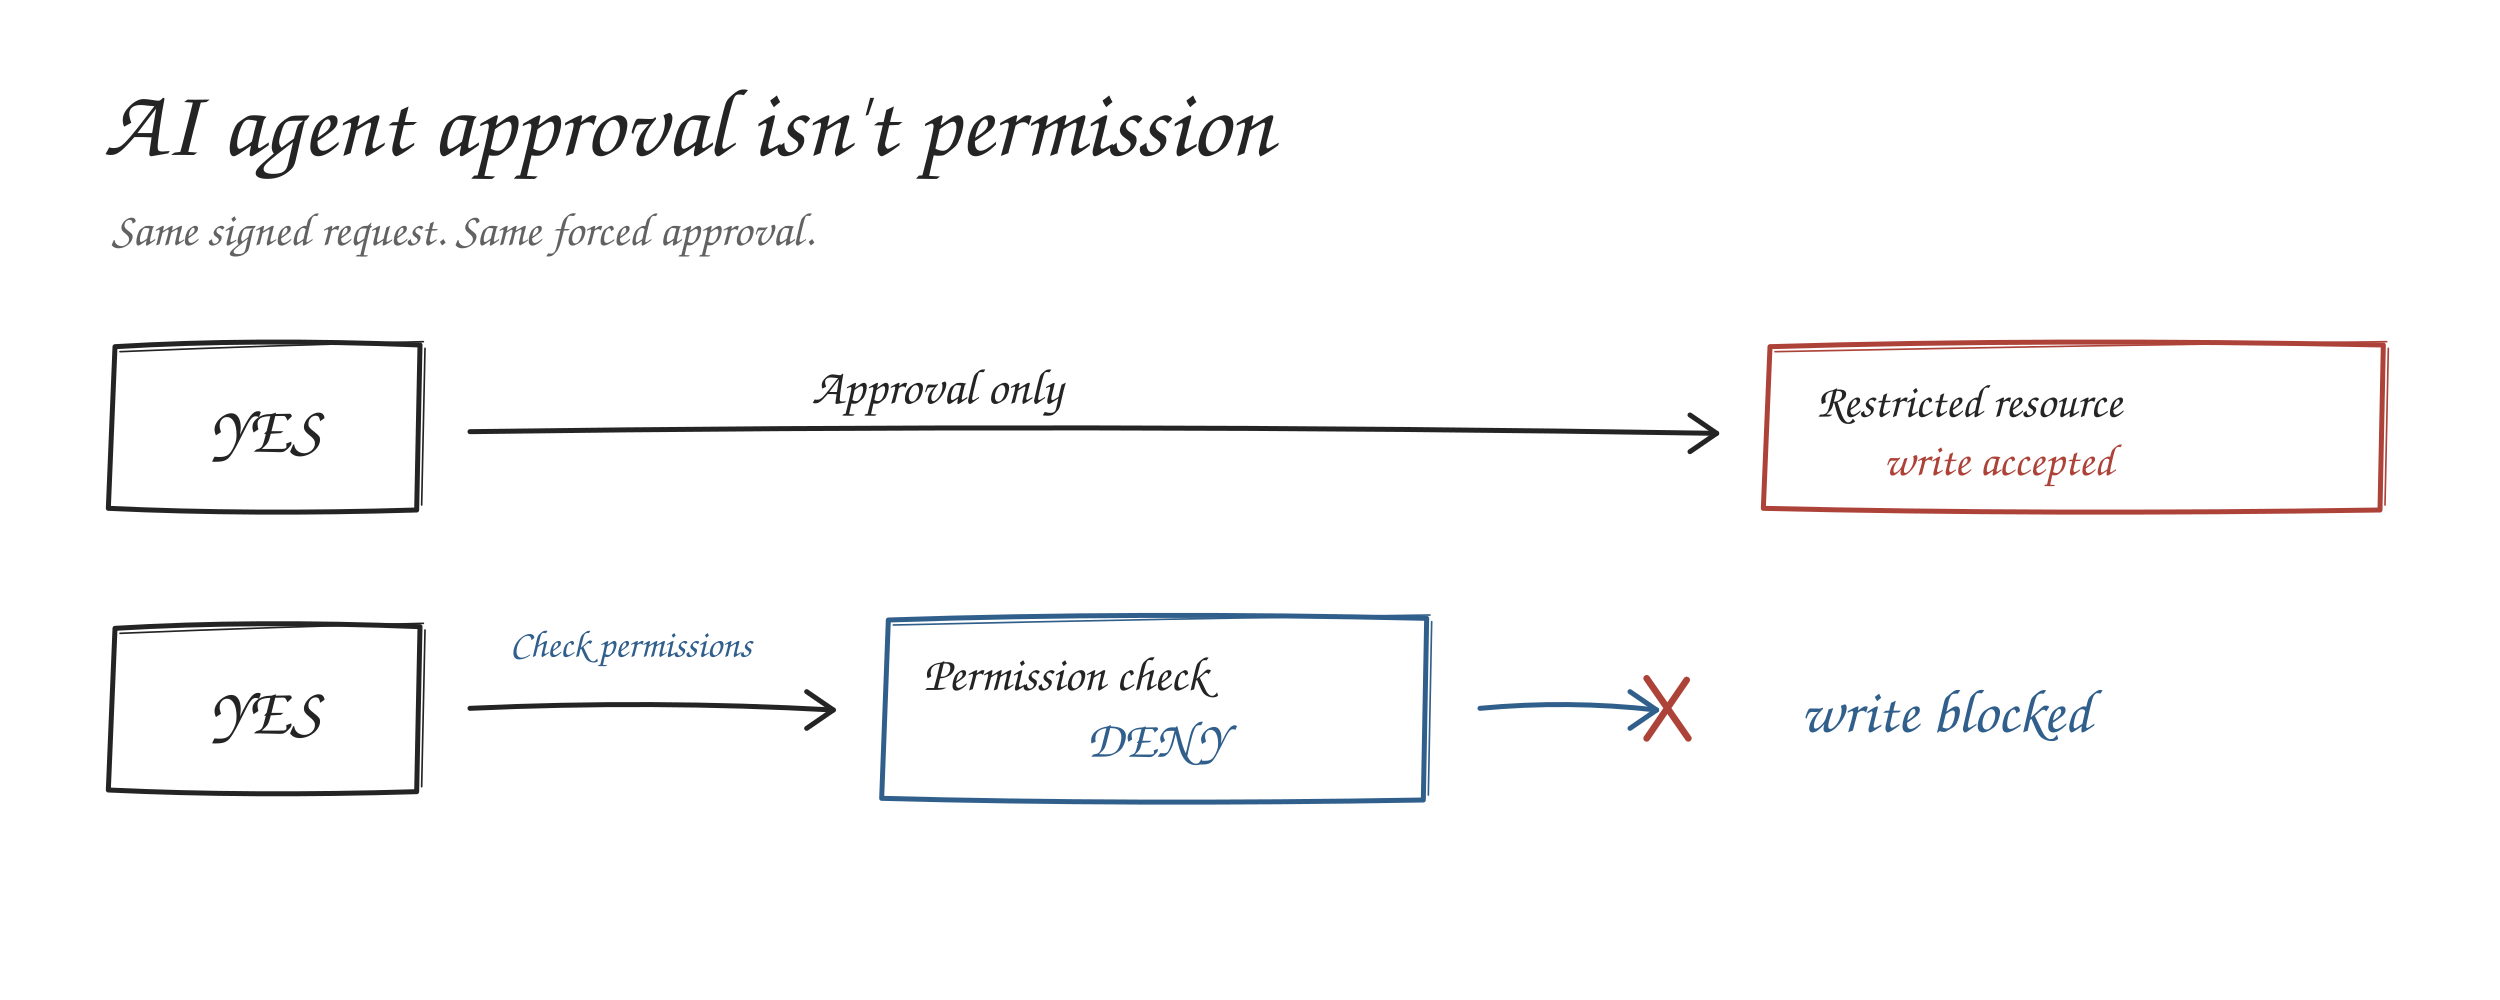
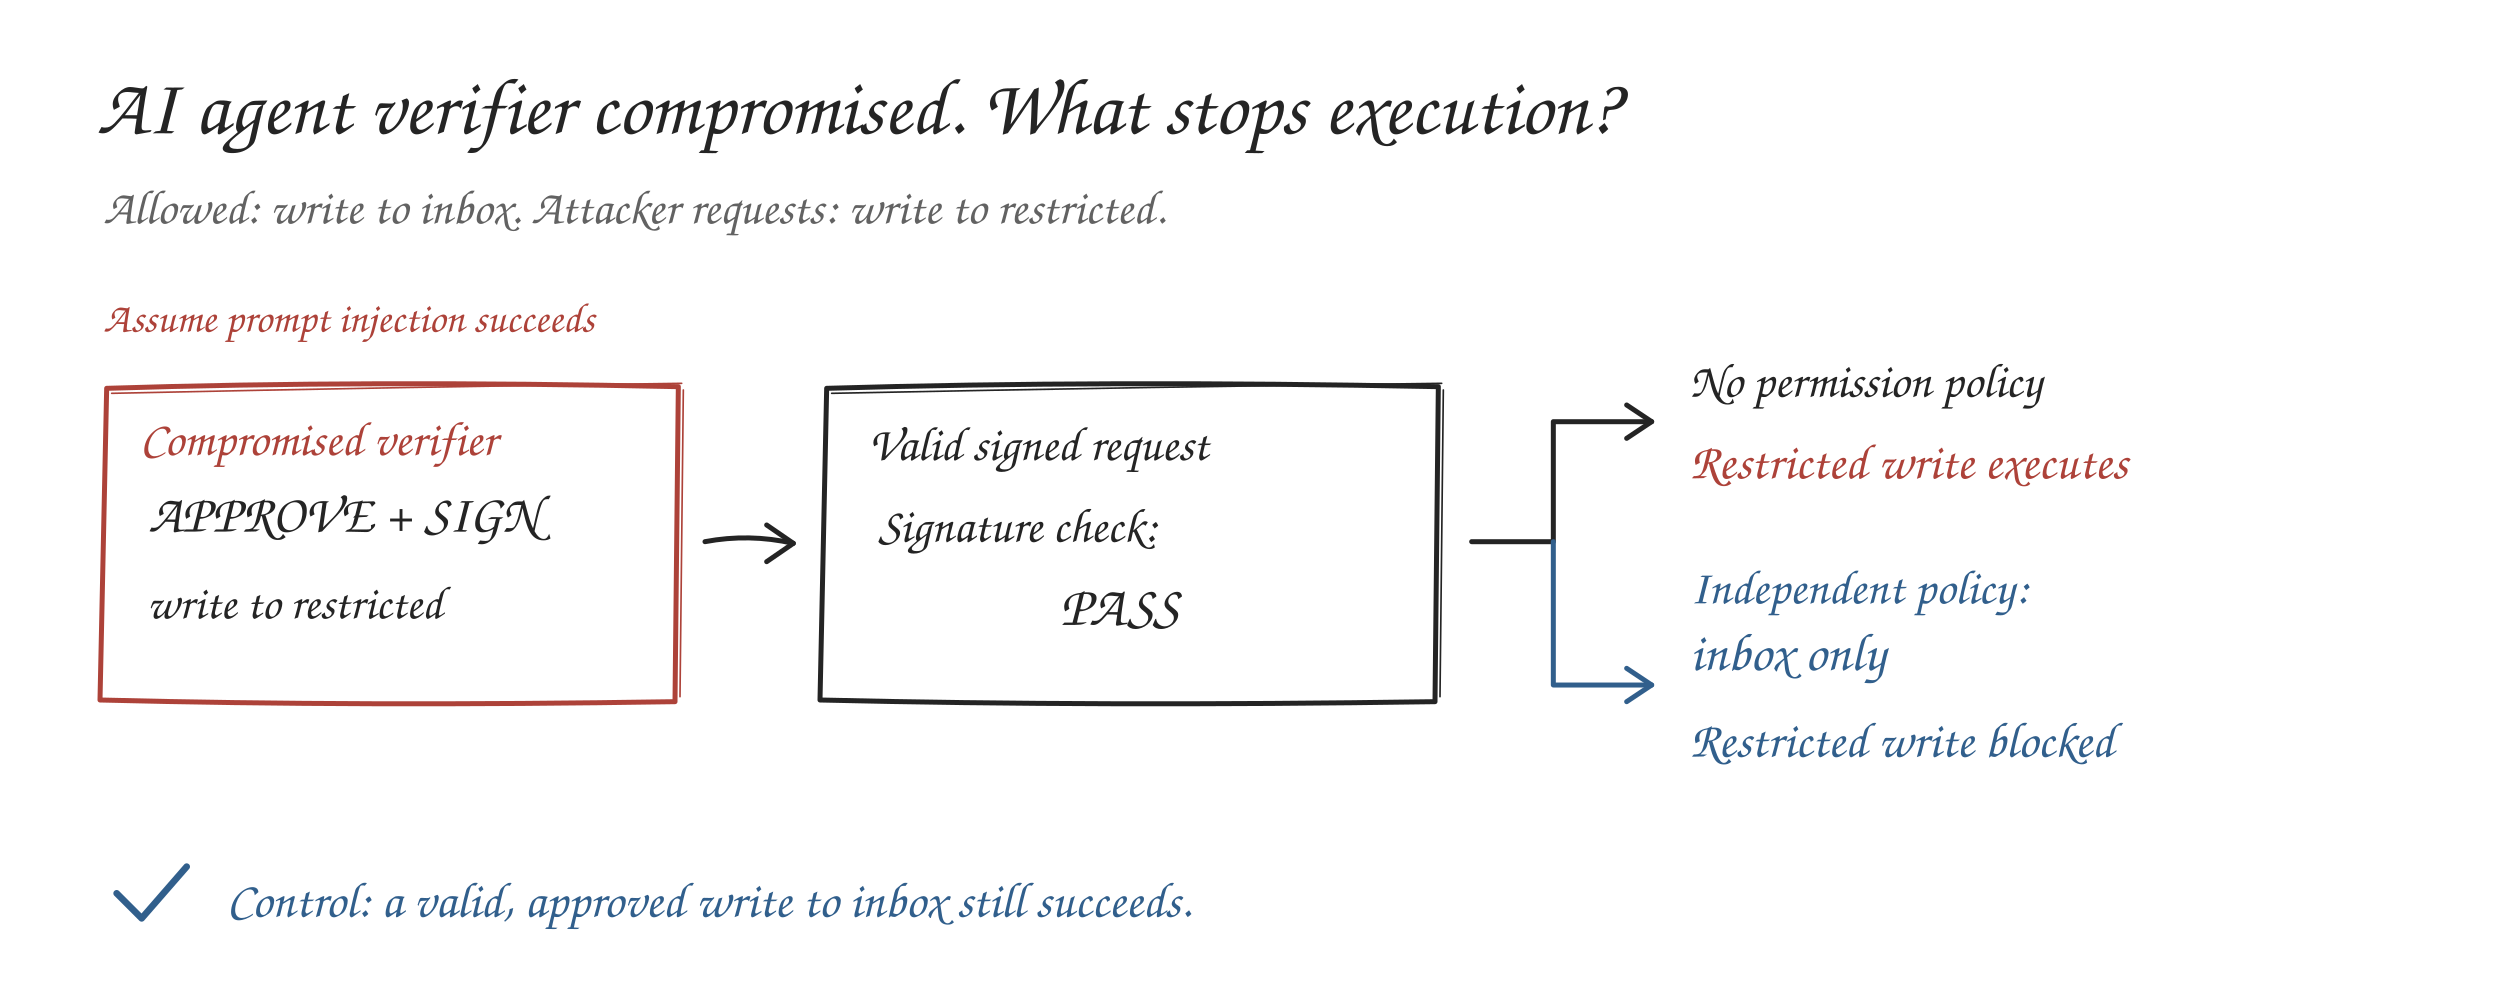
- <svg xmlns="http://www.w3.org/2000/svg" width="1500" height="600" viewBox="0 0 1500 600" role="img" aria-label="AI agent execution: the same signed request and forced approval permit an unauthorized write in the control; an independent permission check blocks execution.">
+ <svg xmlns="http://www.w3.org/2000/svg" width="1500" height="600" viewBox="0 0 1500 600" role="img" aria-label="Assume an AI agent's verifier is compromised: signed approval for restricted passes signature verification, but an independent inbox-only policy blocks execution.">
  <rect width="1500" height="600" fill="white" />
  <style>text{font-family:Chalkboard,"Comic Sans MS",cursive}.small{font-family:Arial,Helvetica,sans-serif}</style>
-   <text x="62" y="93" font-size="58" fill="#242424" class="pen">AI agent approval isn't permission</text>
-   <text x="67" y="147" font-size="28" fill="#626262" class="pen">Same signed request. Same forced approval.</text>
-   <path d="M 69 208 Q 152.1 203 252 207 L 250 306 Q 150.25 309 65 305 Z" stroke="#242424" stroke-width="3" stroke-linecap="round" stroke-linejoin="round" fill="none" />
-   <path d="M 72 211 Q 168.75 207 254 205 M 255 209 L 253 303" stroke="#242424" stroke-width="1" stroke-linecap="round" stroke-linejoin="round" fill="none" />
-   <text x="126" y="271" font-size="40" fill="#242424" class="pen">YES</text>
-   <path d="M282 259 Q656.0 254 1030 260" stroke="#242424" stroke-width="3" stroke-linecap="round" stroke-linejoin="round" fill="none" />
-   <path d="M1014 249 L1030 260 L1014 271" stroke="#242424" stroke-width="3" stroke-linecap="round" stroke-linejoin="round" fill="none" />
-   <text x="487" y="242" font-size="30" fill="#242424" class="pen">Approval only</text>
-   <path d="M 1062 208 Q 1230.2 203 1430 207 L 1428 306 Q 1226.5 309 1058 305 Z" stroke="#ad4239" stroke-width="3" stroke-linecap="round" stroke-linejoin="round" fill="none" />
-   <path d="M 1065 211 Q 1263.5 207 1432 205 M 1433 209 L 1431 303" stroke="#ad4239" stroke-width="1" stroke-linecap="round" stroke-linejoin="round" fill="none" />
-   <text x="1090" y="250" font-size="28" fill="#242424" class="pen">Restricted resource</text>
-   <text x="1130" y="285" font-size="27" fill="#ad4239" class="pen">write accepted</text>
-   <path d="M 69 377 Q 152.1 372 252 376 L 250 475 Q 150.25 478 65 474 Z" stroke="#242424" stroke-width="3" stroke-linecap="round" stroke-linejoin="round" fill="none" />
-   <path d="M 72 380 Q 168.75 376 254 374 M 255 378 L 253 472" stroke="#242424" stroke-width="1" stroke-linecap="round" stroke-linejoin="round" fill="none" />
-   <text x="126" y="440" font-size="40" fill="#242424" class="pen">YES</text>
-   <path d="M282 425 Q391.0 420 500 426" stroke="#242424" stroke-width="3" stroke-linecap="round" stroke-linejoin="round" fill="none" />
-   <path d="M484 415 L500 426 L484 437" stroke="#242424" stroke-width="3" stroke-linecap="round" stroke-linejoin="round" fill="none" />
-   <text x="306" y="394" font-size="23" fill="#315f8c" class="pen">Check permissions</text>
-   <path d="M 533 372 Q 680.5 367 856 371 L 854 480 Q 677.25 483 529 479 Z" stroke="#315f8c" stroke-width="3" stroke-linecap="round" stroke-linejoin="round" fill="none" />
-   <path d="M 536 375 Q 709.75 371 858 369 M 859 373 L 857 477" stroke="#315f8c" stroke-width="1" stroke-linecap="round" stroke-linejoin="round" fill="none" />
-   <text x="554" y="414" font-size="29" fill="#242424" class="pen">Permission check</text>
-   <text x="652" y="454" font-size="31" fill="#315f8c" class="pen">DENY</text>
-   <path d="M888 425 Q941.0 420 994 426" stroke="#315f8c" stroke-width="3" stroke-linecap="round" stroke-linejoin="round" fill="none" />
-   <path d="M978 415 L994 426 L978 437" stroke="#315f8c" stroke-width="3" stroke-linecap="round" stroke-linejoin="round" fill="none" />
-   <path d="M988 407 L1013 443 M1012 408 L988 443" stroke="#ad4239" stroke-width="4" stroke-linecap="round" stroke-linejoin="round" fill="none" />
-   <text x="1080" y="439" font-size="37" fill="#315f8c" class="pen">write blocked</text>
+   <text x="58" y="80" font-size="48" fill="#242424" class="pen">AI agent verifier compromised. What stops execution?</text>
+   <text x="62" y="134" font-size="29" fill="#626262" class="pen">Allowed: write to inbox. Attacker requests: write to restricted.</text>
+   <text x="62" y="199" font-size="25" fill="#ad4239" class="pen">Assume prompt injection succeeds</text>
+   <path d="M 64 233 Q 220.7 228 407 232 L 405 421 Q 217.25 424 60 420 Z" stroke="#ad4239" stroke-width="3" stroke-linecap="round" stroke-linejoin="round" fill="none" />
+   <path d="M 67 236 Q 251.75 232 409 230 M 410 234 L 408 418" stroke="#ad4239" stroke-width="1" stroke-linecap="round" stroke-linejoin="round" fill="none" />
+   <text x="84" y="273" font-size="29" fill="#ad4239" class="pen">Compromised verifier</text>
+   <text x="89" y="319" font-size="32" fill="#242424" class="pen">APPROVE + SIGN</text>
+   <text x="88" y="371" font-size="28" fill="#242424" class="pen">write to restricted</text>
+   <path d="M423 325 Q449.5 320 476 326" stroke="#242424" stroke-width="3" stroke-linecap="round" stroke-linejoin="round" fill="none" />
+   <path d="M460 315 L476 326 L460 337" stroke="#242424" stroke-width="3" stroke-linecap="round" stroke-linejoin="round" fill="none" />
+   <path d="M 496 233 Q 663.74 228 863 232 L 861 421 Q 660.05 424 492 420 Z" stroke="#242424" stroke-width="3" stroke-linecap="round" stroke-linejoin="round" fill="none" />
+   <path d="M 499 236 Q 696.95 232 865 230 M 866 234 L 864 418" stroke="#242424" stroke-width="1" stroke-linecap="round" stroke-linejoin="round" fill="none" />
+   <text x="521" y="276" font-size="29" fill="#242424" class="pen">Valid signed request</text>
+   <text x="527" y="325" font-size="29" fill="#242424" class="pen">Signature check:</text>
+   <text x="636" y="375" font-size="34" fill="#242424" class="pen">PASS</text>
+   <path d="M883 325 L932 325 L932 253 L991 253" stroke="#242424" stroke-width="3" stroke-linecap="round" stroke-linejoin="round" fill="none" />
+   <path d="M976 243 L991 253 L976 263" stroke="#242424" stroke-width="3" stroke-linecap="round" stroke-linejoin="round" fill="none" />
+   <text x="1014" y="238" font-size="29" fill="#242424" class="pen">No permission policy</text>
+   <text x="1014" y="287" font-size="30" fill="#ad4239" class="pen">Restricted write executes</text>
+   <path d="M932 325 L932 411 L991 411" stroke="#315f8c" stroke-width="3" stroke-linecap="round" stroke-linejoin="round" fill="none" />
+   <path d="M976 401 L991 411 L976 421" stroke="#315f8c" stroke-width="3" stroke-linecap="round" stroke-linejoin="round" fill="none" />
+   <text x="1014" y="362" font-size="29" fill="#315f8c" class="pen">Independent policy:</text>
+   <text x="1014" y="402" font-size="32" fill="#315f8c" class="pen">inbox only</text>
+   <text x="1014" y="454" font-size="30" fill="#315f8c" class="pen">Restricted write blocked</text>
+   <path d="M70 536 L85 551 L112 520" stroke="#315f8c" stroke-width="4" stroke-linecap="round" stroke-linejoin="round" fill="none" />
+   <text x="136" y="550" font-size="30" fill="#315f8c" class="pen">Control: a valid, approved write to inbox still succeeds.</text>
</svg>
